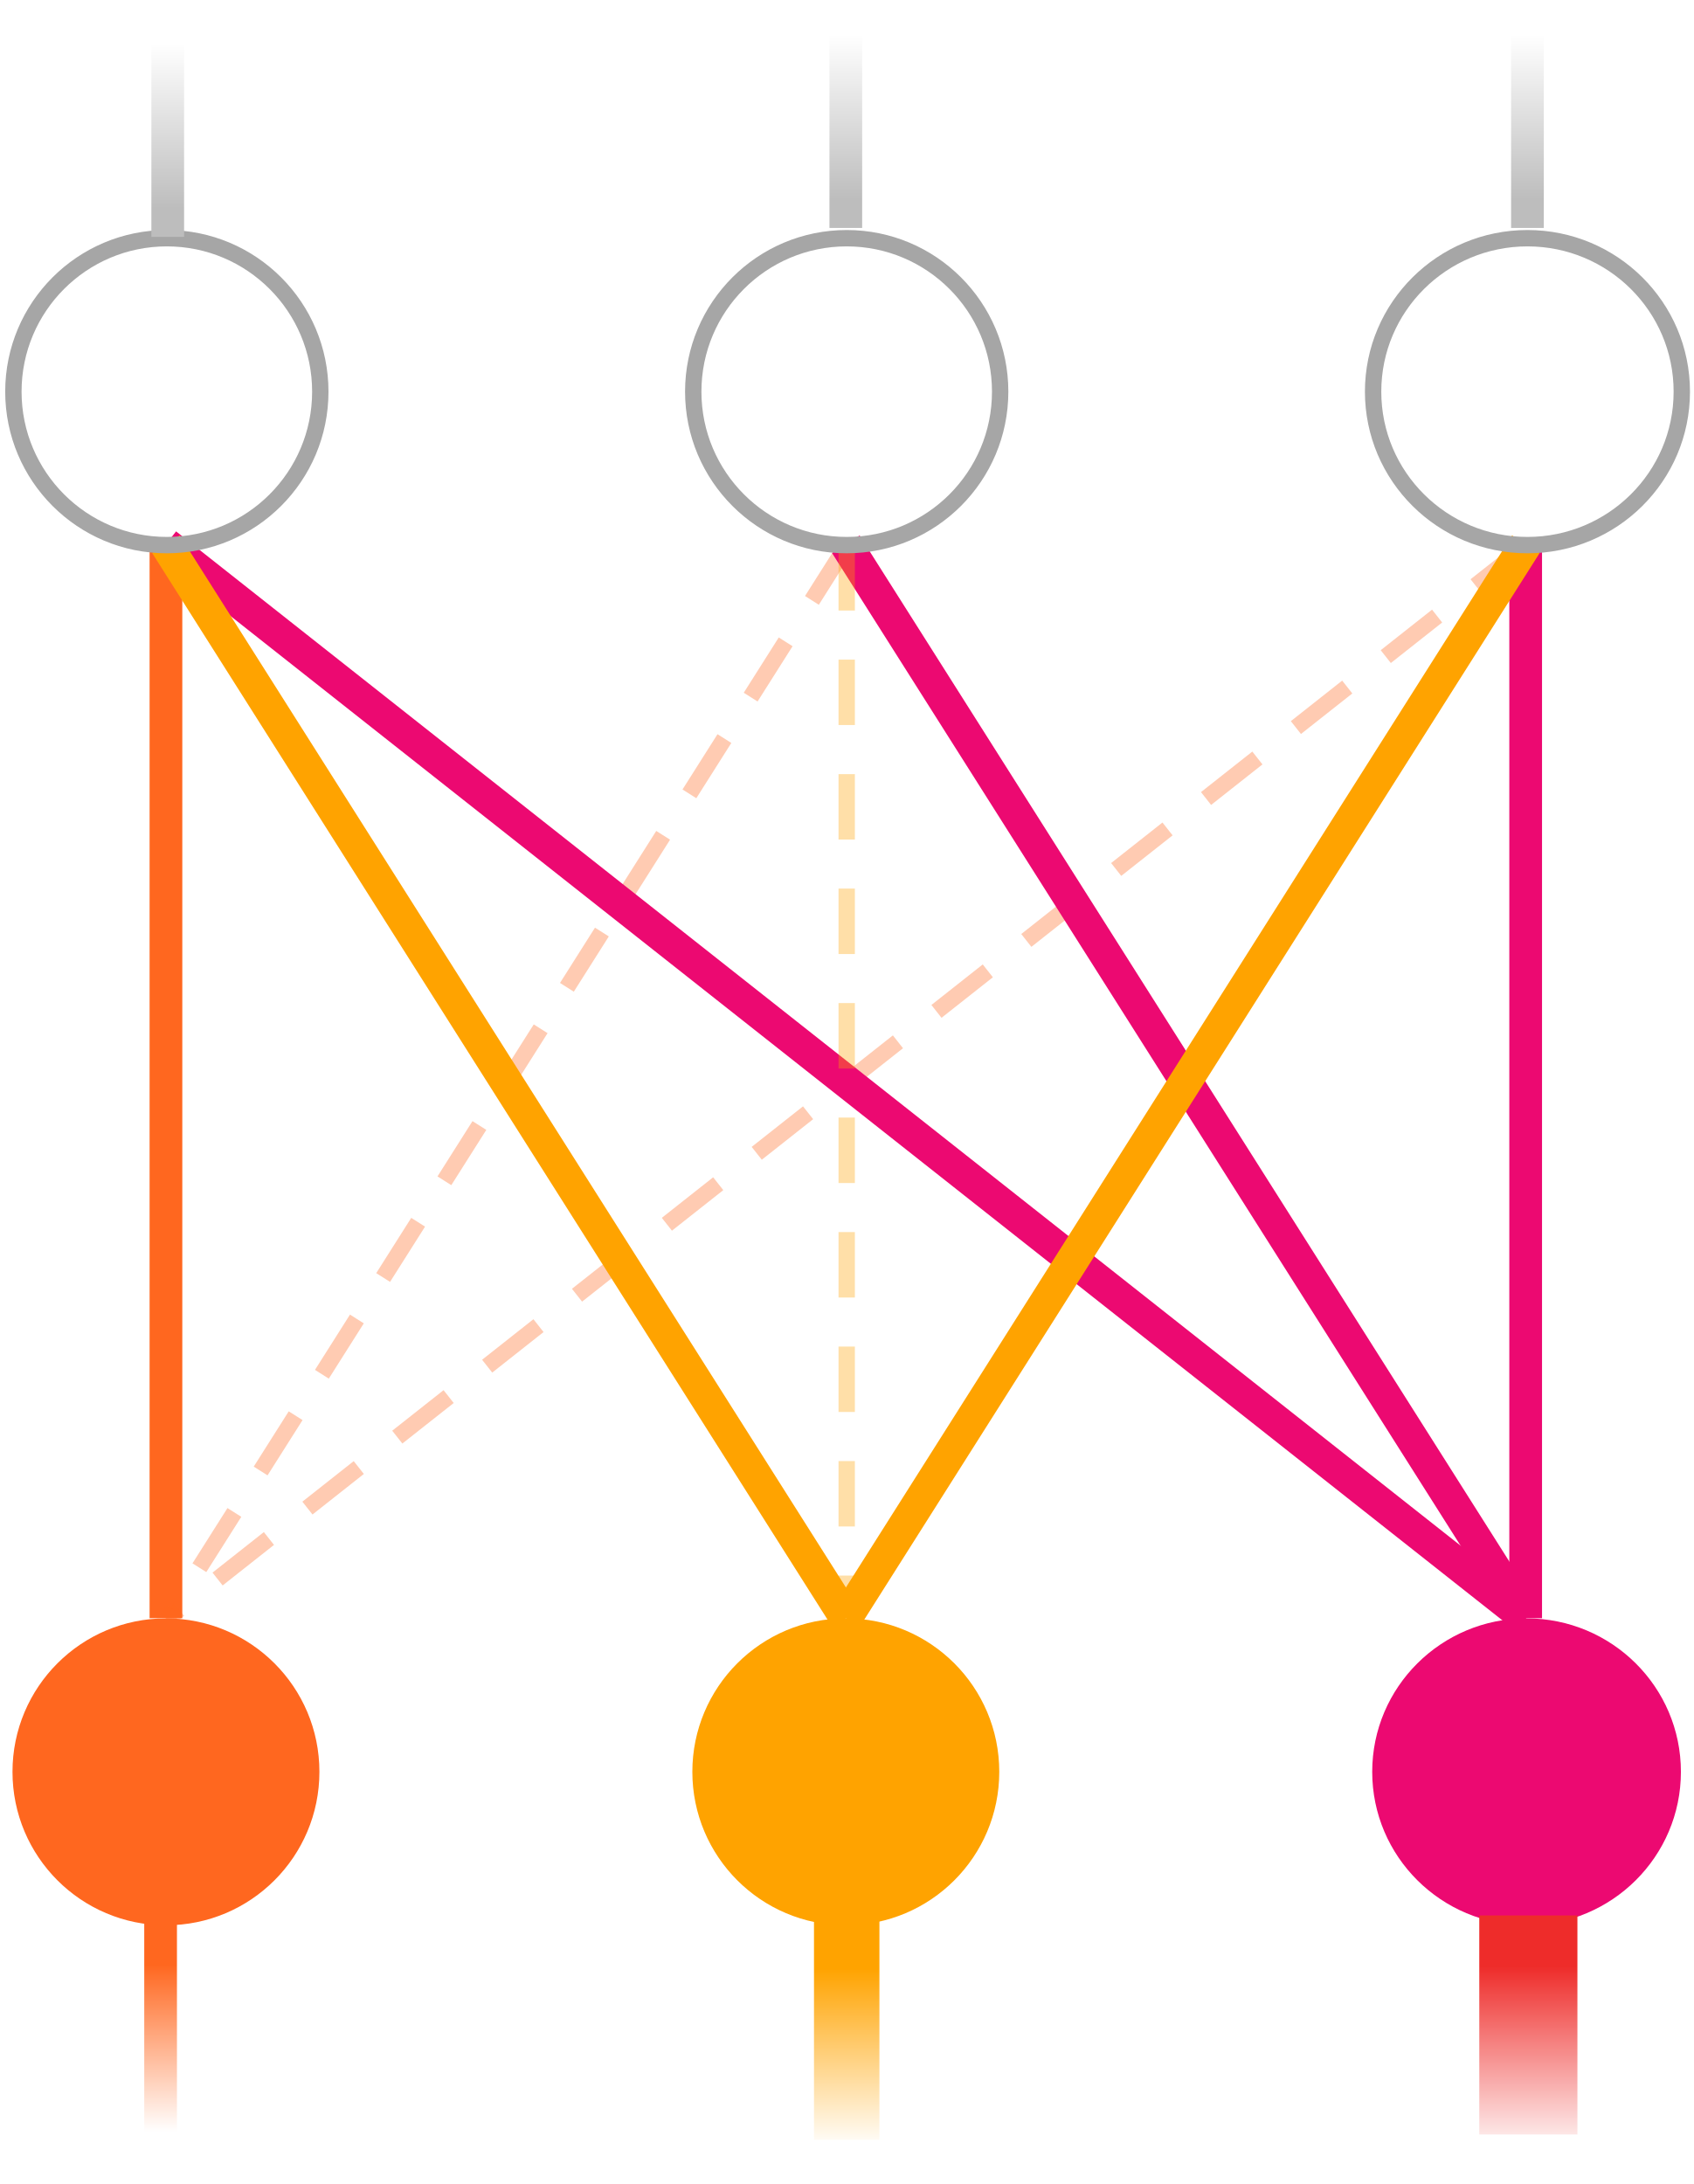
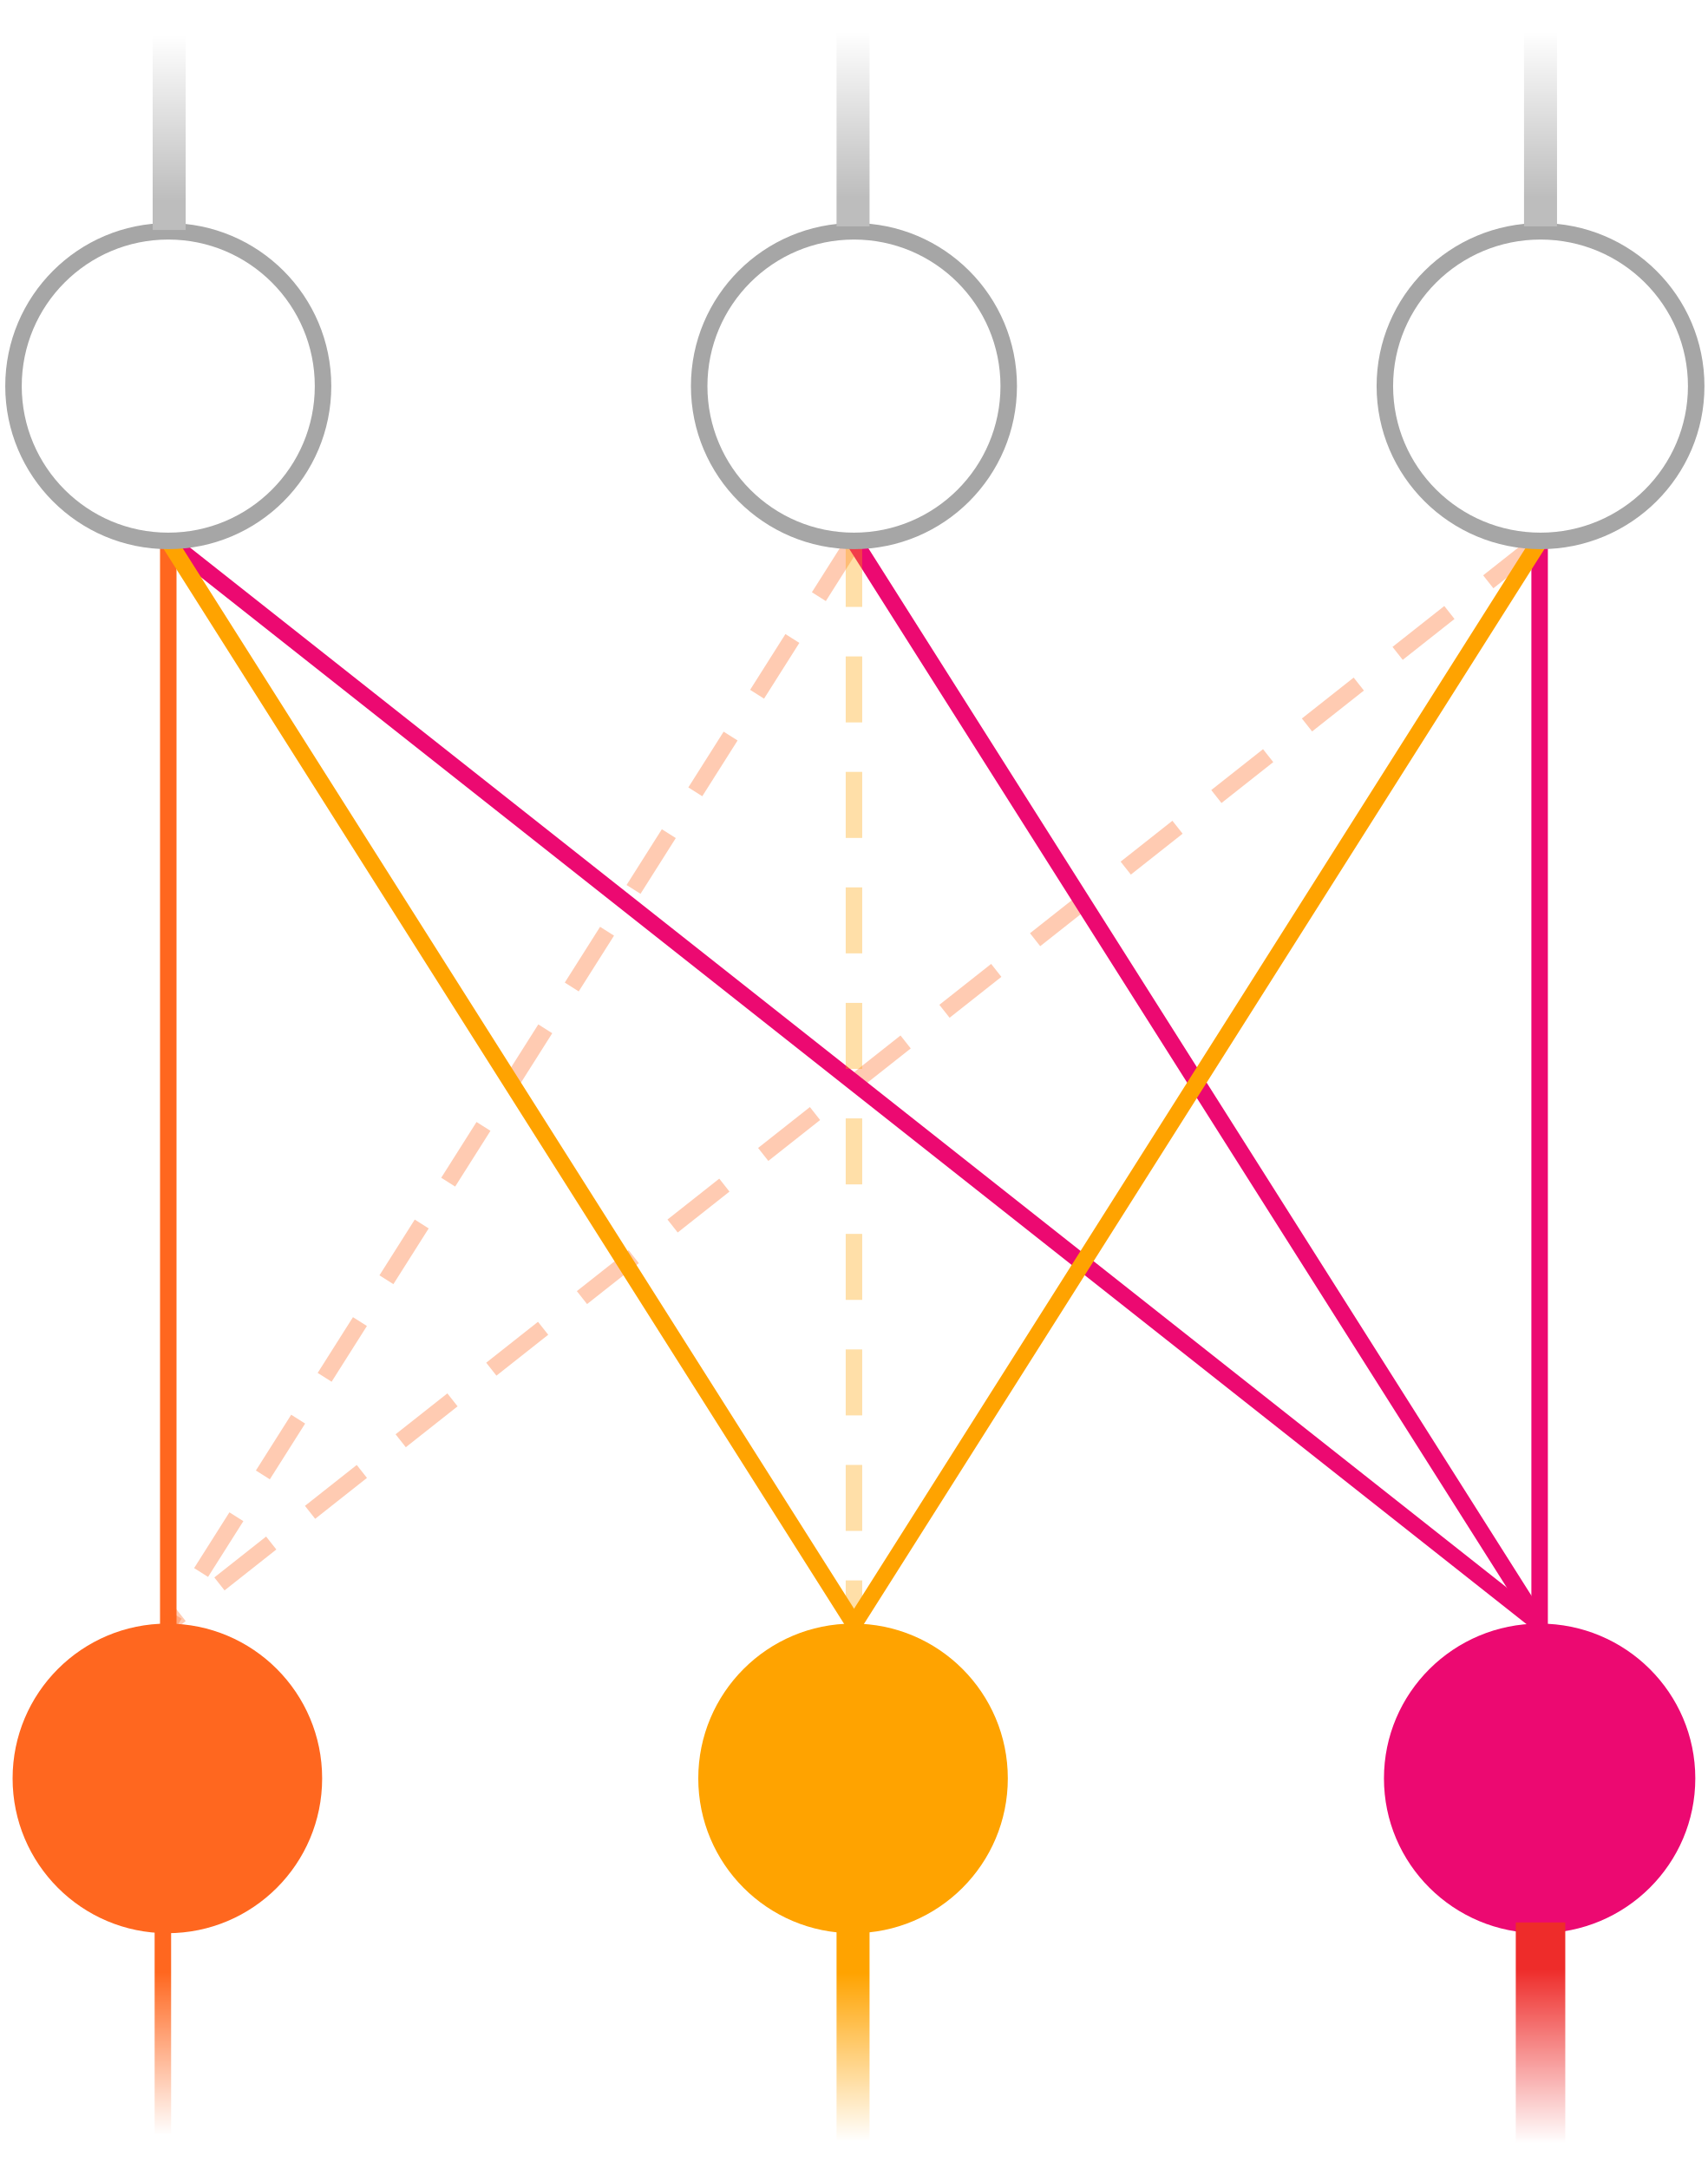
- <svg xmlns="http://www.w3.org/2000/svg" width="949" height="1224" xml:space="preserve" overflow="hidden">
+ <svg xmlns="http://www.w3.org/2000/svg" width="949" height="1205" xml:space="preserve" overflow="hidden">
  <defs>
-     <linearGradient x1="2973.5" y1="1305.76" x2="2973.5" y2="1155.5" gradientUnits="userSpaceOnUse" spreadMethod="reflect" id="stroke0">
+     <linearGradient x1="2973" y1="1291.51" x2="2973" y2="1155" gradientUnits="userSpaceOnUse" spreadMethod="reflect" id="stroke0">
      <stop offset="0" stop-color="#FFFFFF" stop-opacity="1" />
      <stop offset="0.1" stop-color="#FFFFFF" stop-opacity="1" />
      <stop offset="0.81" stop-color="#EE2C2A" stop-opacity="1" />
      <stop offset="1" stop-color="#EE2C2A" stop-opacity="1" />
    </linearGradient>
-     <linearGradient x1="2591.5" y1="1299.59" x2="2591.5" y2="1158.5" gradientUnits="userSpaceOnUse" spreadMethod="reflect" id="stroke1">
+     <linearGradient x1="2591" y1="1289.93" x2="2591" y2="1158" gradientUnits="userSpaceOnUse" spreadMethod="reflect" id="stroke1">
      <stop offset="0" stop-color="#FFFFFF" stop-opacity="1" />
      <stop offset="0.1" stop-color="#FFFFFF" stop-opacity="1" />
      <stop offset="0.81" stop-color="#FFA300" stop-opacity="1" />
      <stop offset="1" stop-color="#FFA300" stop-opacity="1" />
    </linearGradient>
-     <linearGradient x1="2207" y1="1289.93" x2="2207" y2="1158" gradientUnits="userSpaceOnUse" spreadMethod="reflect" id="stroke2">
+     <linearGradient x1="2207.5" y1="1285.84" x2="2207.5" y2="1158.5" gradientUnits="userSpaceOnUse" spreadMethod="reflect" id="stroke2">
      <stop offset="0" stop-color="#FFFFFF" stop-opacity="1" />
      <stop offset="0.1" stop-color="#FFFFFF" stop-opacity="1" />
      <stop offset="0.81" stop-color="#FF671F" stop-opacity="1" />
      <stop offset="1" stop-color="#FF671F" stop-opacity="1" />
    </linearGradient>
    <linearGradient x1="2211" y1="92" x2="2211" y2="223.927" gradientUnits="userSpaceOnUse" spreadMethod="reflect" id="stroke3">
      <stop offset="0" stop-color="#FFFFFF" stop-opacity="1" />
      <stop offset="0.11" stop-color="#FFFFFF" stop-opacity="1" />
      <stop offset="0.81" stop-color="#BDBDBD" stop-opacity="1" />
      <stop offset="1" stop-color="#BDBDBD" stop-opacity="1" />
    </linearGradient>
-     <linearGradient x1="2591" y1="87" x2="2591" y2="218.926" gradientUnits="userSpaceOnUse" spreadMethod="reflect" id="stroke4">
+     <linearGradient x1="2591" y1="90" x2="2591" y2="221.926" gradientUnits="userSpaceOnUse" spreadMethod="reflect" id="stroke4">
      <stop offset="0" stop-color="#FFFFFF" stop-opacity="1" />
      <stop offset="0.11" stop-color="#FFFFFF" stop-opacity="1" />
      <stop offset="0.81" stop-color="#BDBDBD" stop-opacity="1" />
      <stop offset="1" stop-color="#BDBDBD" stop-opacity="1" />
    </linearGradient>
-     <linearGradient x1="2973" y1="87" x2="2973" y2="218.926" gradientUnits="userSpaceOnUse" spreadMethod="reflect" id="stroke5">
+     <linearGradient x1="2973" y1="90" x2="2973" y2="221.926" gradientUnits="userSpaceOnUse" spreadMethod="reflect" id="stroke5">
      <stop offset="0" stop-color="#FFFFFF" stop-opacity="1" />
      <stop offset="0.11" stop-color="#FFFFFF" stop-opacity="1" />
      <stop offset="0.81" stop-color="#BDBDBD" stop-opacity="1" />
      <stop offset="1" stop-color="#BDBDBD" stop-opacity="1" />
    </linearGradient>
  </defs>
-   <g transform="translate(-2117 -82)">
+   <g transform="translate(-2117 -87)">
    <g>
-       <path d="M2210 387 2210 988.903" stroke="#FF671F" stroke-width="18.333" stroke-linecap="butt" stroke-linejoin="round" stroke-miterlimit="10" stroke-opacity="1" fill="none" fill-rule="evenodd" />
+       <path d="M2210.5 387.5 2210.5 989.402" stroke="#FF671F" stroke-width="9.167" stroke-linecap="butt" stroke-linejoin="round" stroke-miterlimit="10" stroke-opacity="1" fill="none" fill-rule="evenodd" />
      <path d="M0 0 381.115 601.902" stroke="#FF671F" stroke-width="9.167" stroke-linecap="butt" stroke-linejoin="round" stroke-miterlimit="10" stroke-dasharray="36.667 27.5" stroke-opacity="0.341" fill="none" fill-rule="evenodd" transform="matrix(-1 0 0 1 2591.62 387.5)" />
      <path d="M0 0 762.23 601.902" stroke="#FF671F" stroke-width="9.167" stroke-linecap="butt" stroke-linejoin="round" stroke-miterlimit="10" stroke-dasharray="36.667 27.5" stroke-opacity="0.341" fill="none" fill-rule="evenodd" transform="matrix(-1 0 0 1 2972.73 387.5)" />
-       <path d="M2972 387 2972 988.903" stroke="#EC0971" stroke-width="18.333" stroke-linecap="butt" stroke-linejoin="round" stroke-miterlimit="10" stroke-opacity="1" fill="none" fill-rule="evenodd" />
-       <path d="M2591 387 2972.11 988.903" stroke="#EC0971" stroke-width="18.333" stroke-linecap="butt" stroke-linejoin="round" stroke-miterlimit="10" stroke-opacity="1" fill="none" fill-rule="evenodd" />
-       <path d="M2210 387 2972.23 988.903" stroke="#EC0971" stroke-width="18.333" stroke-linecap="butt" stroke-linejoin="round" stroke-miterlimit="10" stroke-opacity="1" fill="none" fill-rule="evenodd" />
+       <path d="M2972.5 387.5 2972.5 989.402" stroke="#EC0971" stroke-width="9.167" stroke-linecap="butt" stroke-linejoin="round" stroke-miterlimit="10" stroke-opacity="1" fill="none" fill-rule="evenodd" />
+       <path d="M2591.5 387.5 2972.61 989.402" stroke="#EC0971" stroke-width="9.167" stroke-linecap="butt" stroke-linejoin="round" stroke-miterlimit="10" stroke-opacity="1" fill="none" fill-rule="evenodd" />
+       <path d="M2210.5 387.5 2972.73 989.402" stroke="#EC0971" stroke-width="9.167" stroke-linecap="butt" stroke-linejoin="round" stroke-miterlimit="10" stroke-opacity="1" fill="none" fill-rule="evenodd" />
      <path d="M2591.5 387.5 2591.5 989.402" stroke="#FFA300" stroke-width="9.167" stroke-linecap="butt" stroke-linejoin="round" stroke-miterlimit="10" stroke-dasharray="36.667 27.5" stroke-opacity="0.341" fill="none" fill-rule="evenodd" />
-       <path d="M2210 387 2591.11 988.903" stroke="#FFA300" stroke-width="18.333" stroke-linecap="butt" stroke-linejoin="round" stroke-miterlimit="10" stroke-opacity="1" fill="none" fill-rule="evenodd" />
-       <path d="M0 0 381.115 601.902" stroke="#FFA300" stroke-width="18.333" stroke-linecap="butt" stroke-linejoin="round" stroke-miterlimit="10" stroke-opacity="1" fill="none" fill-rule="evenodd" transform="matrix(-1 0 0 1 2972.11 387)" />
+       <path d="M2210.5 387.5 2591.62 989.402" stroke="#FFA300" stroke-width="9.167" stroke-linecap="butt" stroke-linejoin="round" stroke-miterlimit="10" stroke-opacity="1" fill="none" fill-rule="evenodd" />
+       <path d="M0 0 381.115 601.902" stroke="#FFA300" stroke-width="9.167" stroke-linecap="butt" stroke-linejoin="round" stroke-miterlimit="10" stroke-opacity="1" fill="none" fill-rule="evenodd" transform="matrix(-1 0 0 1 2972.61 387.5)" />
      <path d="M2505 1075C2505 1027.5 2543.5 989 2591 989 2638.5 989 2677 1027.5 2677 1075 2677 1122.5 2638.5 1161 2591 1161 2543.5 1161 2505 1122.5 2505 1075Z" fill="#FFA300" fill-rule="evenodd" fill-opacity="1" />
      <path d="M2886 1075C2886 1027.5 2924.73 989 2972.5 989 3020.27 989 3059 1027.5 3059 1075 3059 1122.5 3020.27 1161 2972.5 1161 2924.73 1161 2886 1122.5 2886 1075Z" fill="#EC0971" fill-rule="evenodd" fill-opacity="1" />
      <path d="M2124 1075C2124 1027.5 2162.5 989 2210 989 2257.5 989 2296 1027.5 2296 1075 2296 1122.5 2257.5 1161 2210 1161 2162.5 1161 2124 1122.5 2124 1075Z" fill="#FF671F" fill-rule="evenodd" fill-opacity="1" />
      <path d="M2505.5 301.5C2505.5 254.004 2544 215.5 2591.5 215.5 2639 215.5 2677.5 254.004 2677.5 301.5 2677.5 348.996 2639 387.5 2591.5 387.5 2544 387.5 2505.5 348.996 2505.5 301.5Z" stroke="#A6A6A6" stroke-width="9.167" stroke-linecap="butt" stroke-linejoin="round" stroke-miterlimit="10" stroke-opacity="1" fill="none" fill-rule="evenodd" />
      <path d="M2886.5 301.5C2886.5 254.004 2925.23 215.5 2973 215.5 3020.77 215.5 3059.5 254.004 3059.5 301.5 3059.5 348.996 3020.77 387.5 2973 387.5 2925.23 387.5 2886.5 348.996 2886.5 301.5Z" stroke="#A6A6A6" stroke-width="9.167" stroke-linecap="butt" stroke-linejoin="round" stroke-miterlimit="10" stroke-opacity="1" fill="none" fill-rule="evenodd" />
      <path d="M2124.5 301.5C2124.5 254.004 2163 215.5 2210.5 215.5 2258 215.5 2296.5 254.004 2296.5 301.5 2296.5 348.996 2258 387.5 2210.5 387.5 2163 387.5 2124.5 348.996 2124.5 301.5Z" stroke="#A6A6A6" stroke-width="9.167" stroke-linecap="butt" stroke-linejoin="round" stroke-miterlimit="10" stroke-opacity="1" fill="none" fill-rule="evenodd" />
-       <path d="M2973.5 1155.5 2973.5 1278.26" stroke="url(#stroke0)" stroke-width="55" stroke-linecap="butt" stroke-linejoin="round" stroke-miterlimit="10" fill="none" fill-rule="evenodd" />
-       <path d="M2591.5 1158.5 2591.5 1281.26" stroke="url(#stroke1)" stroke-width="36.667" stroke-linecap="butt" stroke-linejoin="round" stroke-miterlimit="10" fill="none" fill-rule="evenodd" />
-       <path d="M2207 1158 2207 1280.76" stroke="url(#stroke2)" stroke-width="18.333" stroke-linecap="butt" stroke-linejoin="round" stroke-miterlimit="10" fill="none" fill-rule="evenodd" />
+       <path d="M2973 1155 2973 1277.76" stroke="url(#stroke0)" stroke-width="27.5" stroke-linecap="butt" stroke-linejoin="round" stroke-miterlimit="10" fill="none" fill-rule="evenodd" />
+       <path d="M2591 1158 2591 1280.76" stroke="url(#stroke1)" stroke-width="18.333" stroke-linecap="butt" stroke-linejoin="round" stroke-miterlimit="10" fill="none" fill-rule="evenodd" />
+       <path d="M2207.5 1158.5 2207.5 1281.26" stroke="url(#stroke2)" stroke-width="9.167" stroke-linecap="butt" stroke-linejoin="round" stroke-miterlimit="10" fill="none" fill-rule="evenodd" />
      <path d="M2211 92 2211 214.76" stroke="url(#stroke3)" stroke-width="18.333" stroke-linecap="butt" stroke-linejoin="round" stroke-miterlimit="10" fill="none" fill-rule="evenodd" />
-       <path d="M2591 87 2591 209.76" stroke="url(#stroke4)" stroke-width="18.333" stroke-linecap="butt" stroke-linejoin="round" stroke-miterlimit="10" fill="none" fill-rule="evenodd" />
-       <path d="M2973 87 2973 209.76" stroke="url(#stroke5)" stroke-width="18.333" stroke-linecap="butt" stroke-linejoin="round" stroke-miterlimit="10" fill="none" fill-rule="evenodd" />
+       <path d="M2591 90 2591 212.76" stroke="url(#stroke4)" stroke-width="18.333" stroke-linecap="butt" stroke-linejoin="round" stroke-miterlimit="10" fill="none" fill-rule="evenodd" />
+       <path d="M2973 90 2973 212.76" stroke="url(#stroke5)" stroke-width="18.333" stroke-linecap="butt" stroke-linejoin="round" stroke-miterlimit="10" fill="none" fill-rule="evenodd" />
    </g>
  </g>
</svg>
